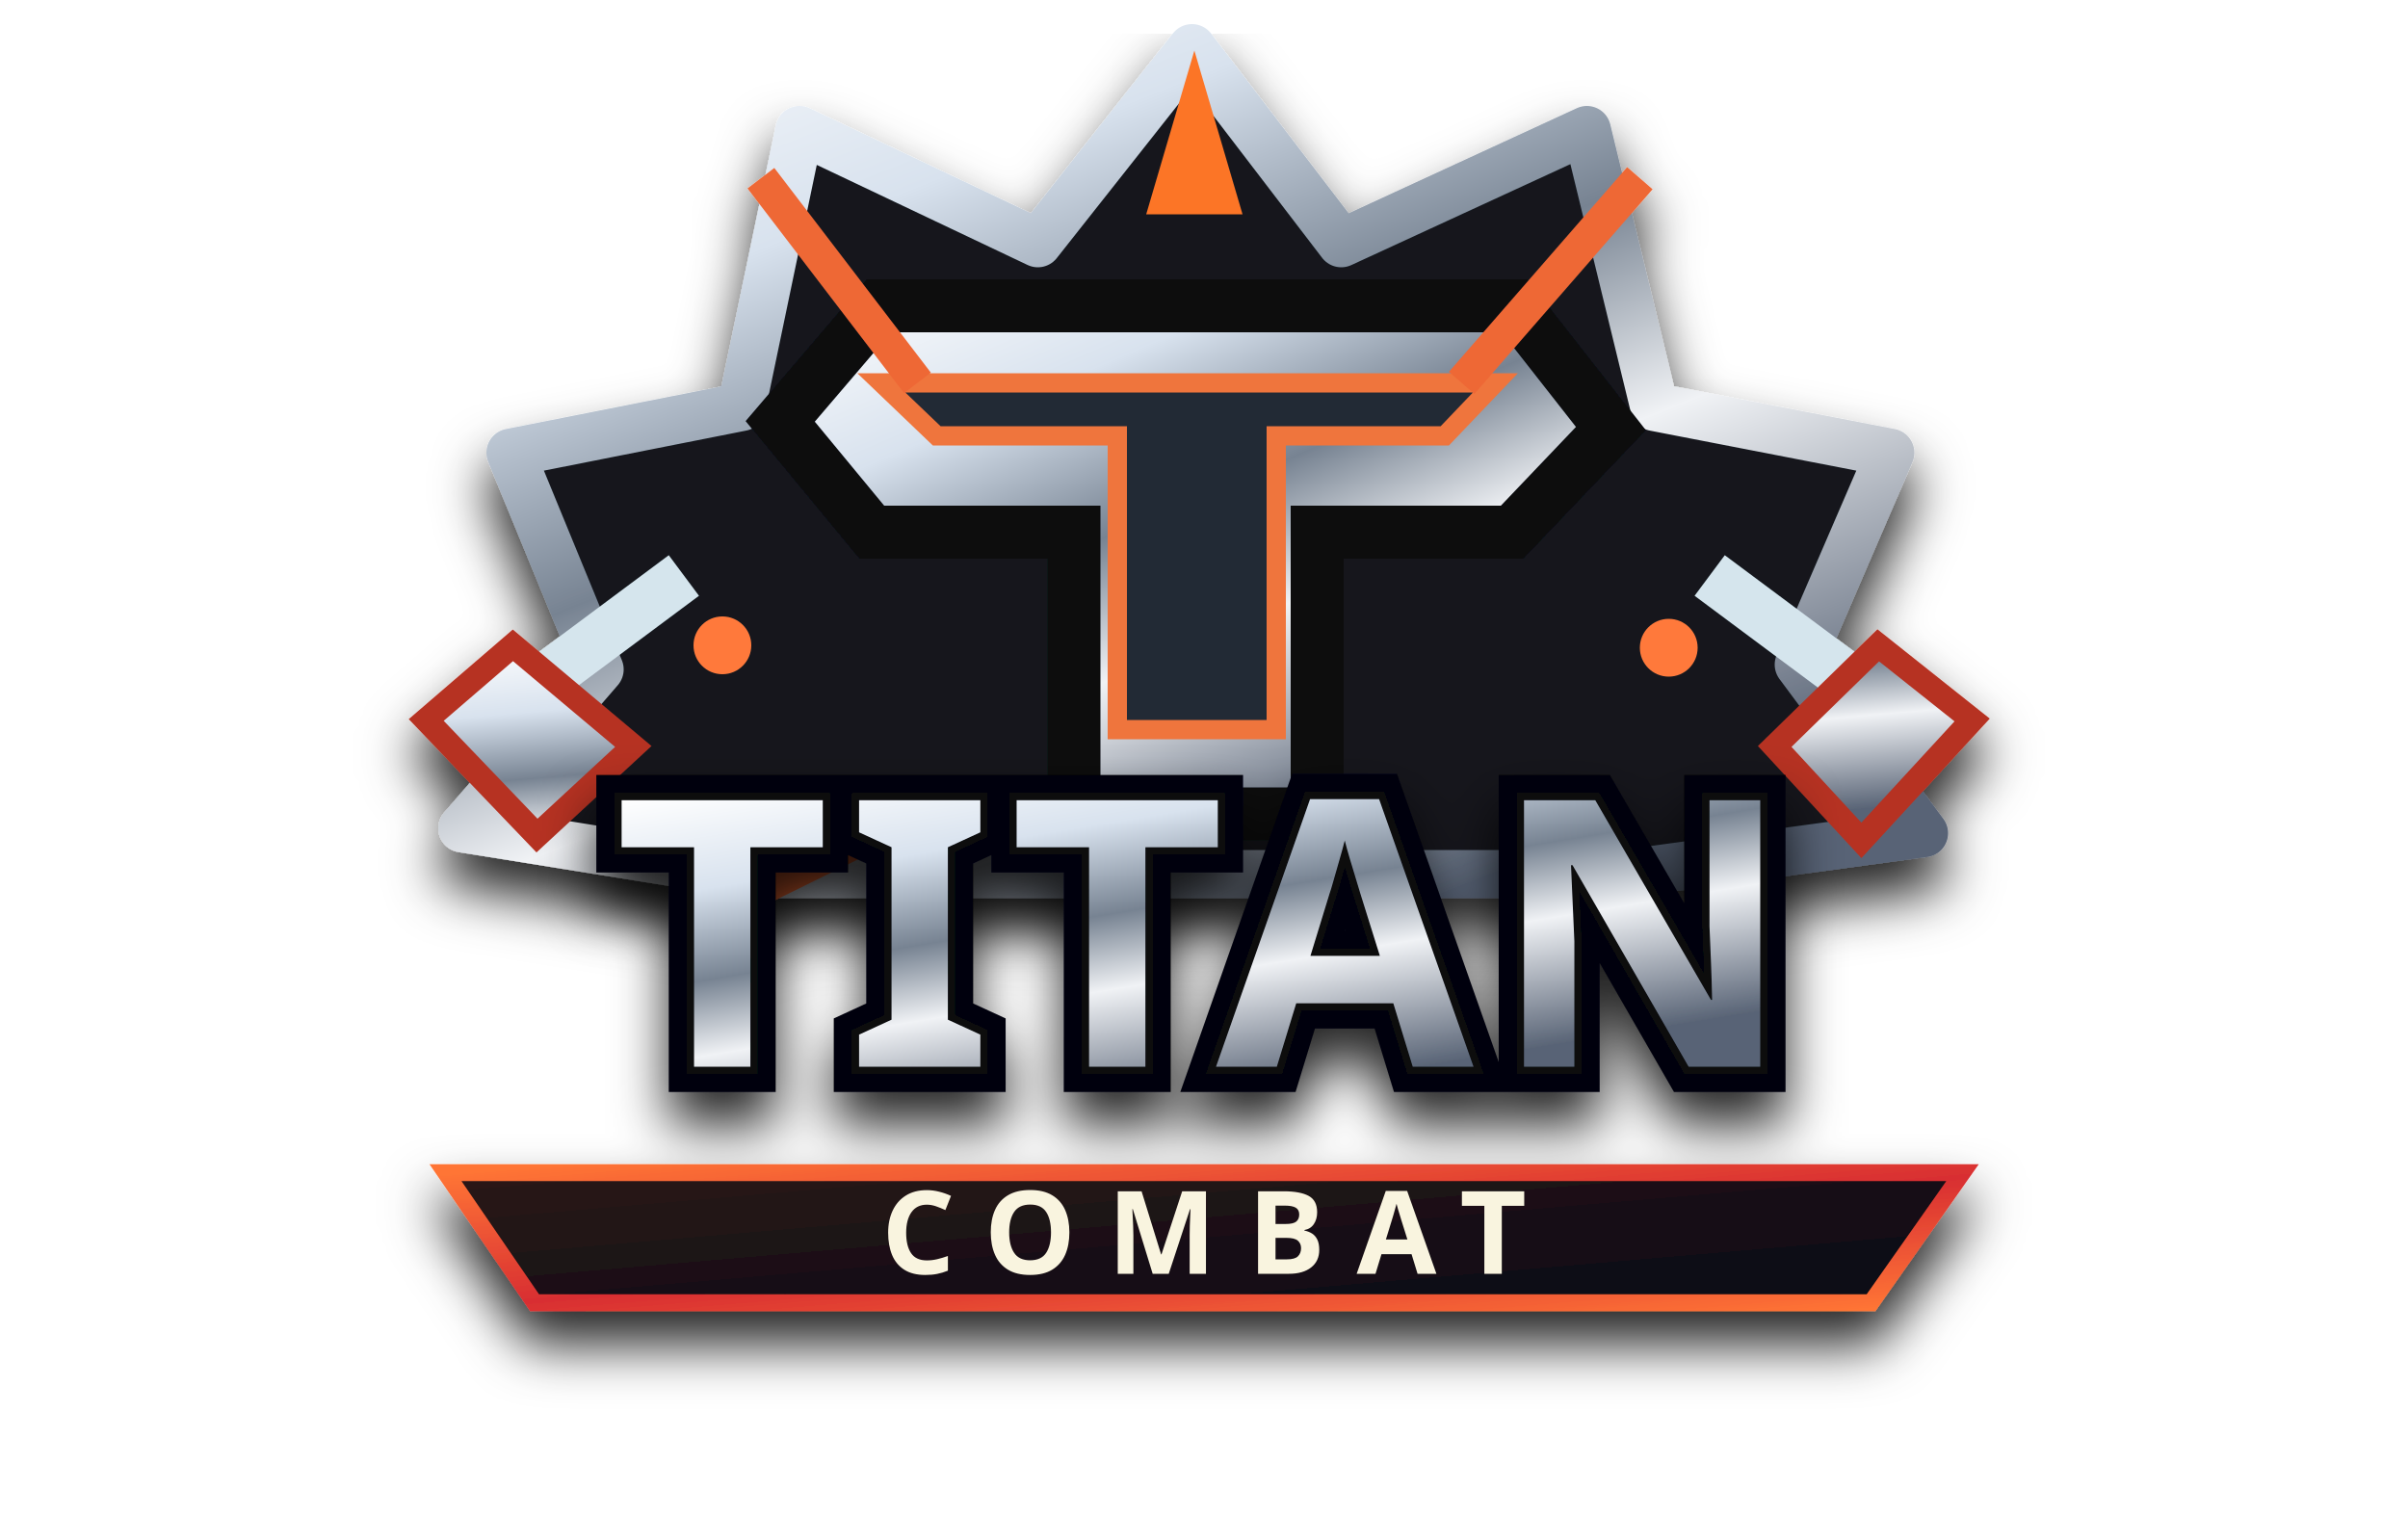
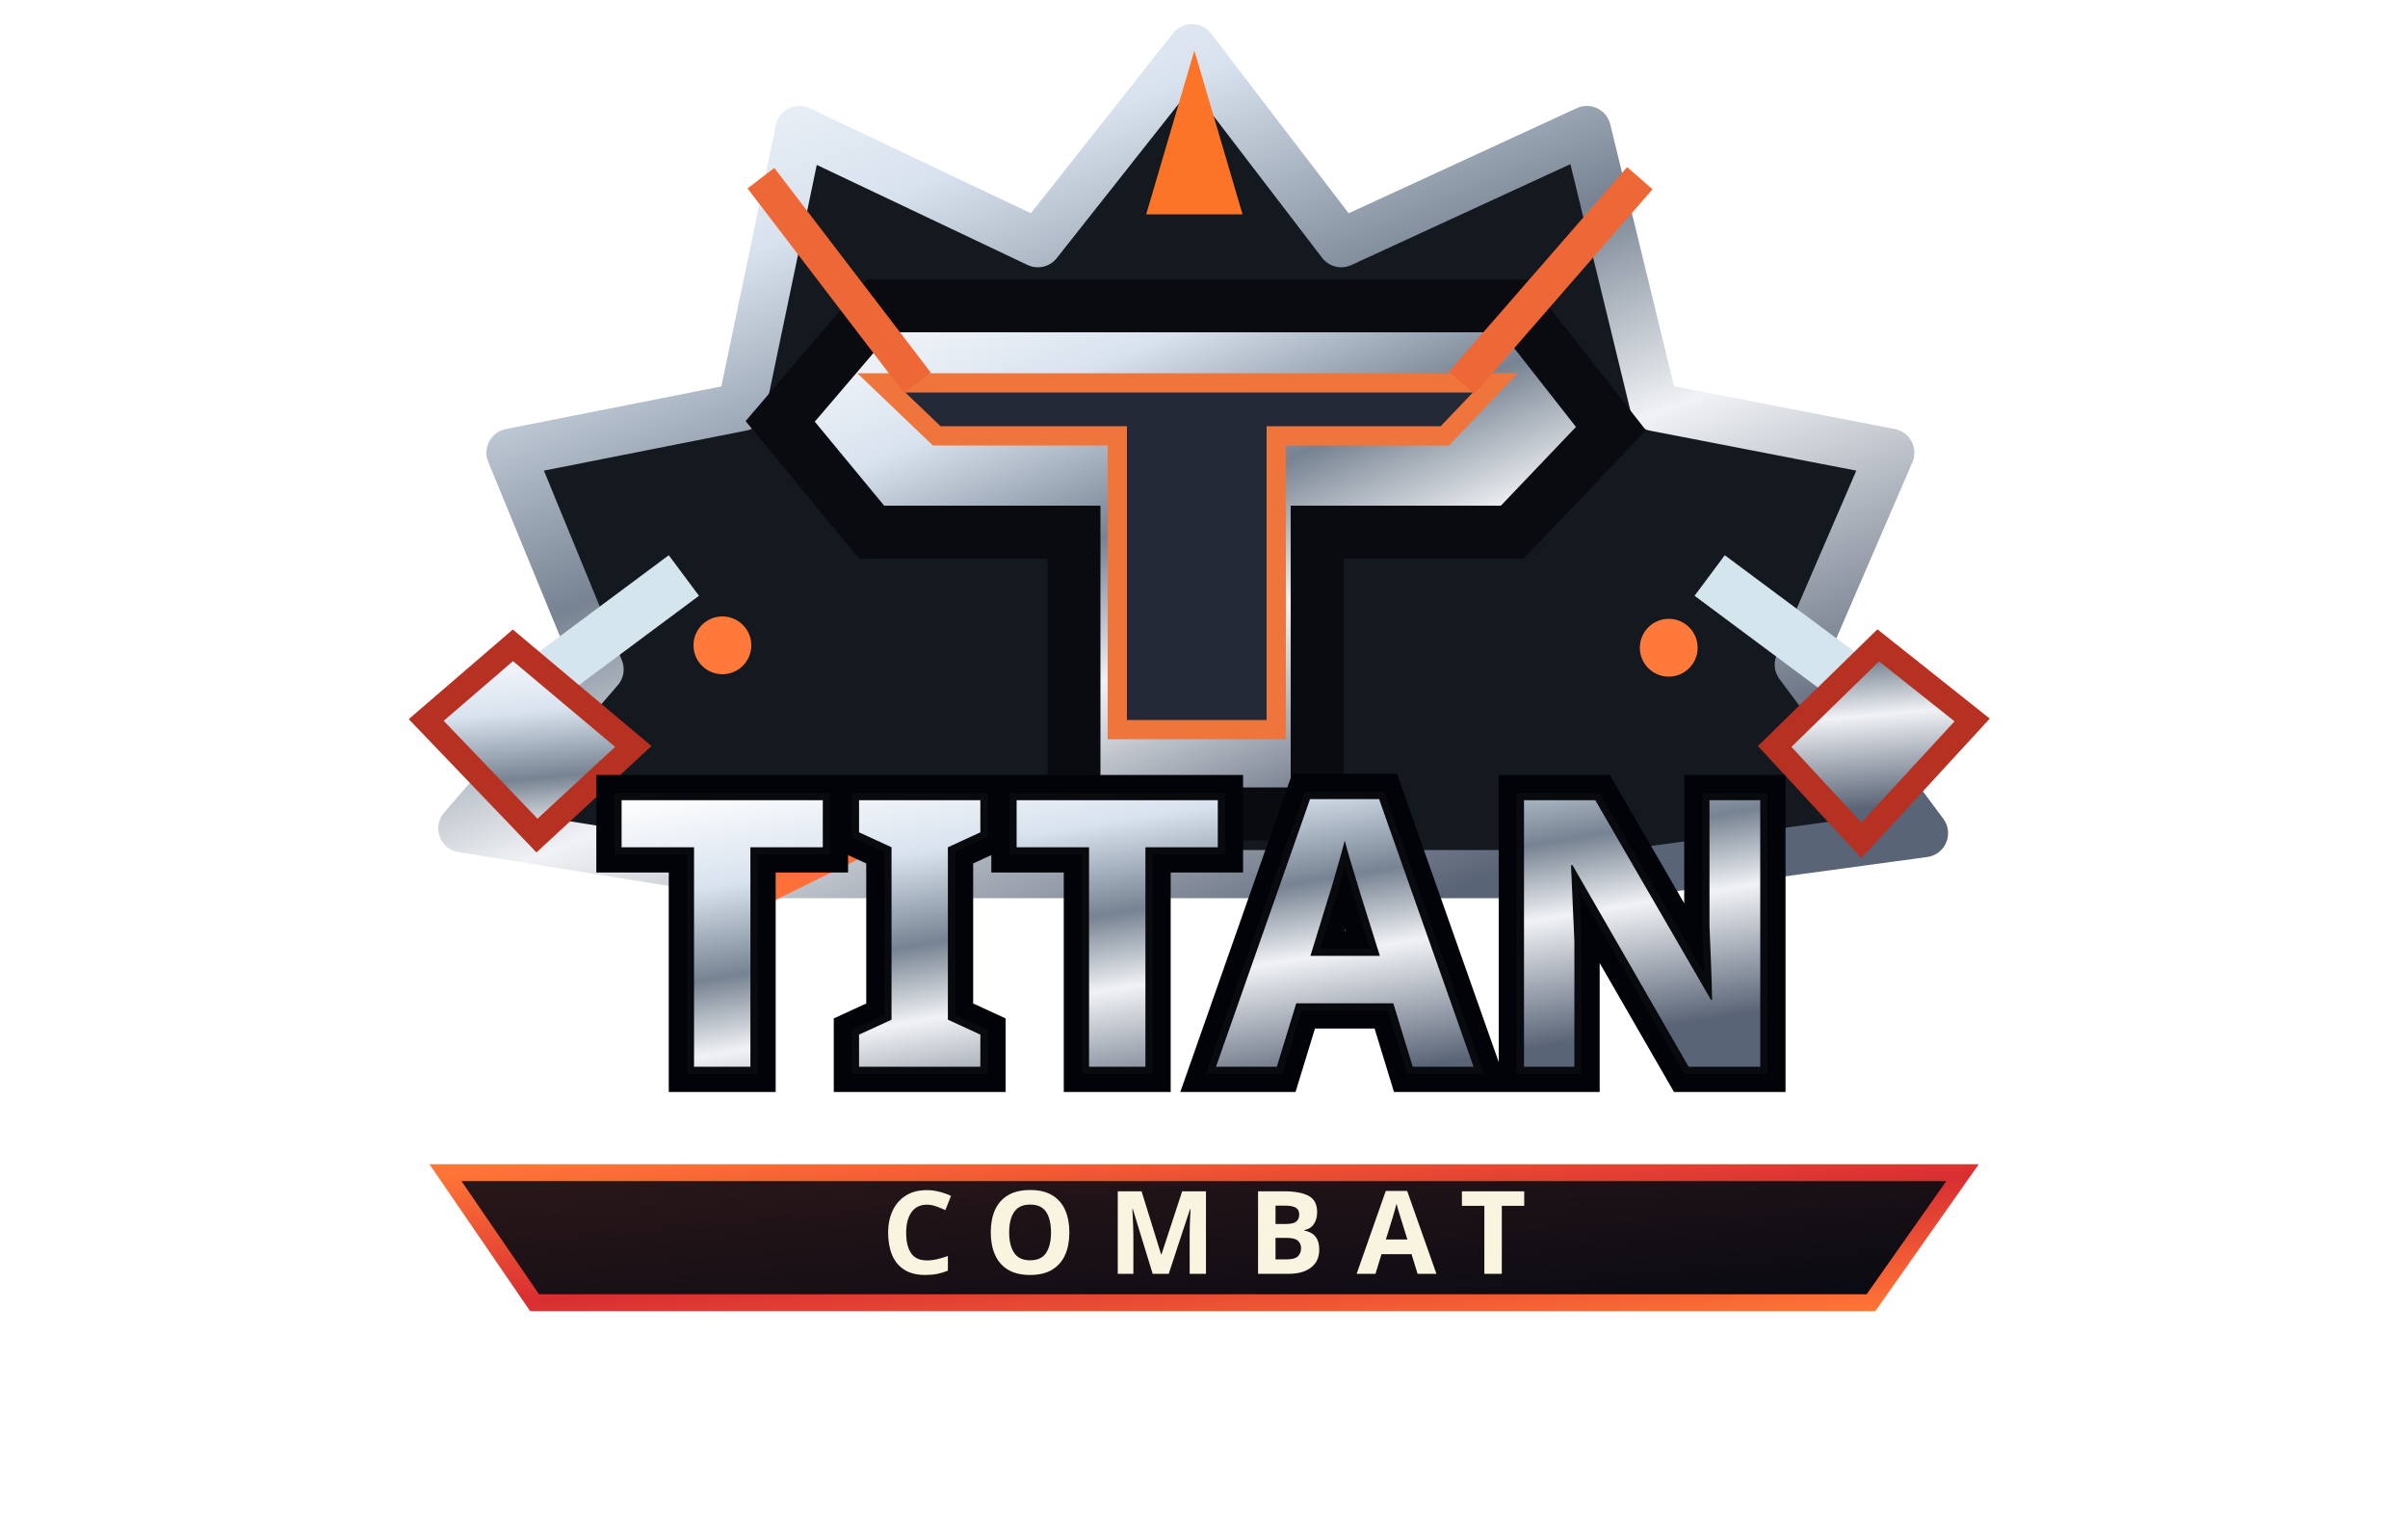
<svg xmlns="http://www.w3.org/2000/svg" viewBox="0 0 1000 630" role="img" aria-labelledby="title desc">
  <defs>
    <linearGradient id="chrome" x1="0" y1="0" x2=".7" y2="1">
      <stop stop-color="#ffffff" />
      <stop offset=".26" stop-color="#d8e2ee" />
      <stop offset=".49" stop-color="#778392" />
      <stop offset=".68" stop-color="#f0f2f5" />
      <stop offset="1" stop-color="#596476" />
    </linearGradient>
    <linearGradient id="gold" x1=".13" y1="0" x2=".86" y2="1">
      <stop stop-color="#fff6b8" />
      <stop offset=".21" stop-color="#ecc568" />
      <stop offset=".50" stop-color="#906127" />
      <stop offset=".73" stop-color="#ffd973" />
      <stop offset="1" stop-color="#9b6425" />
    </linearGradient>
    <linearGradient id="energy" x1="0" y1="0" x2="1" y2="1">
      <stop stop-color="#ff7536" />
      <stop offset=".52" stop-color="#d82e32" />
      <stop offset="1" stop-color="#ff7536" />
    </linearGradient>
    <linearGradient id="deep" x1="0" y1="0" x2="1" y2="1">
      <stop stop-color="#2b1719" />
      <stop offset="1" stop-color="#080a12" />
    </linearGradient>
    <filter id="glow" x="-60%" y="-60%" width="220%" height="220%">
      <feGaussianBlur stdDeviation="11" />
    </filter>
    <filter id="shadow" x="-30%" y="-30%" width="180%" height="190%">
      <feDropShadow dx="0" dy="14" stdDeviation="11" flood-color="#000" flood-opacity=".85" />
    </filter>
  </defs>
-   <g filter="url(#shadow)">
+   <g>
    <path d="M495 20 557 101 659 54 687 169 785 188 747 276 799 346 674 363 310 363 192 344 249 278 212 188 308 169 332 54 431 101Z" fill="#14191f" stroke="url(#chrome)" stroke-width="20" stroke-linejoin="round" />
    <path d="M365 127 H629 L669 178 628 221 547 221 547 338 H446 V221 H362L324 175Z" fill="url(#chrome)" stroke="#090b11" stroke-width="22" />
    <path d="M366 159 621 159 600 181 530 181 530 303 464 303 464 181 389 181Z" fill="#232936" stroke="#ef753c" stroke-width="8" />
    <path d="M316 74 381 159 M681 74 607 159" stroke="#ee6736" stroke-width="14" />
    <path d="M284 239 194 306 M710 239 800 306" stroke="#d5e5ed" stroke-width="21" />
    <path d="M177 299 213 268 263 310 223 347Z M819 299 780 268 737 310 773 349Z" fill="url(#chrome)" stroke="#b63122" stroke-width="10" />
    <path d="M496 21 476 89 516 89Z" fill="#fc7427" />
    <circle cx="300" cy="268" r="12" fill="#ff793b" />
    <circle cx="693" cy="269" r="12" fill="#ff793b" />
    <path d="M364 347 303 377 M630 347 692 377" stroke="#ff7039" stroke-width="11" />
  </g>
-   <g filter="url(#shadow)" text-anchor="middle" font-family="'Arial Black',Impact,'Arial Narrow',sans-serif" font-weight="1000">
+   <g text-anchor="middle" font-family="'Arial Black',Impact,'Arial Narrow',sans-serif" font-weight="1000">
    <text x="500" y="443" font-size="155" letter-spacing="7" textLength="850" lengthAdjust="spacingAndGlyphs" fill="#060810" stroke="#020308" stroke-width="21" paint-order="stroke">TITAN</text>
    <text x="500" y="443" font-size="155" letter-spacing="7" textLength="850" lengthAdjust="spacingAndGlyphs" fill="url(#chrome)" stroke="#090a0d" stroke-width="6" paint-order="stroke">TITAN</text>
    <path d="M130 467 H870" stroke="url(#energy)" stroke-width="8" stroke-linecap="round" />
    <path d="M185 487 L815 487 777 541 222 541Z" fill="url(#deep)" stroke="url(#energy)" stroke-width="7" />
    <text x="500" y="529" font-size="48" letter-spacing="13" textLength="490" lengthAdjust="spacingAndGlyphs" fill="#f9f4df">COMBAT</text>
  </g>
</svg>
